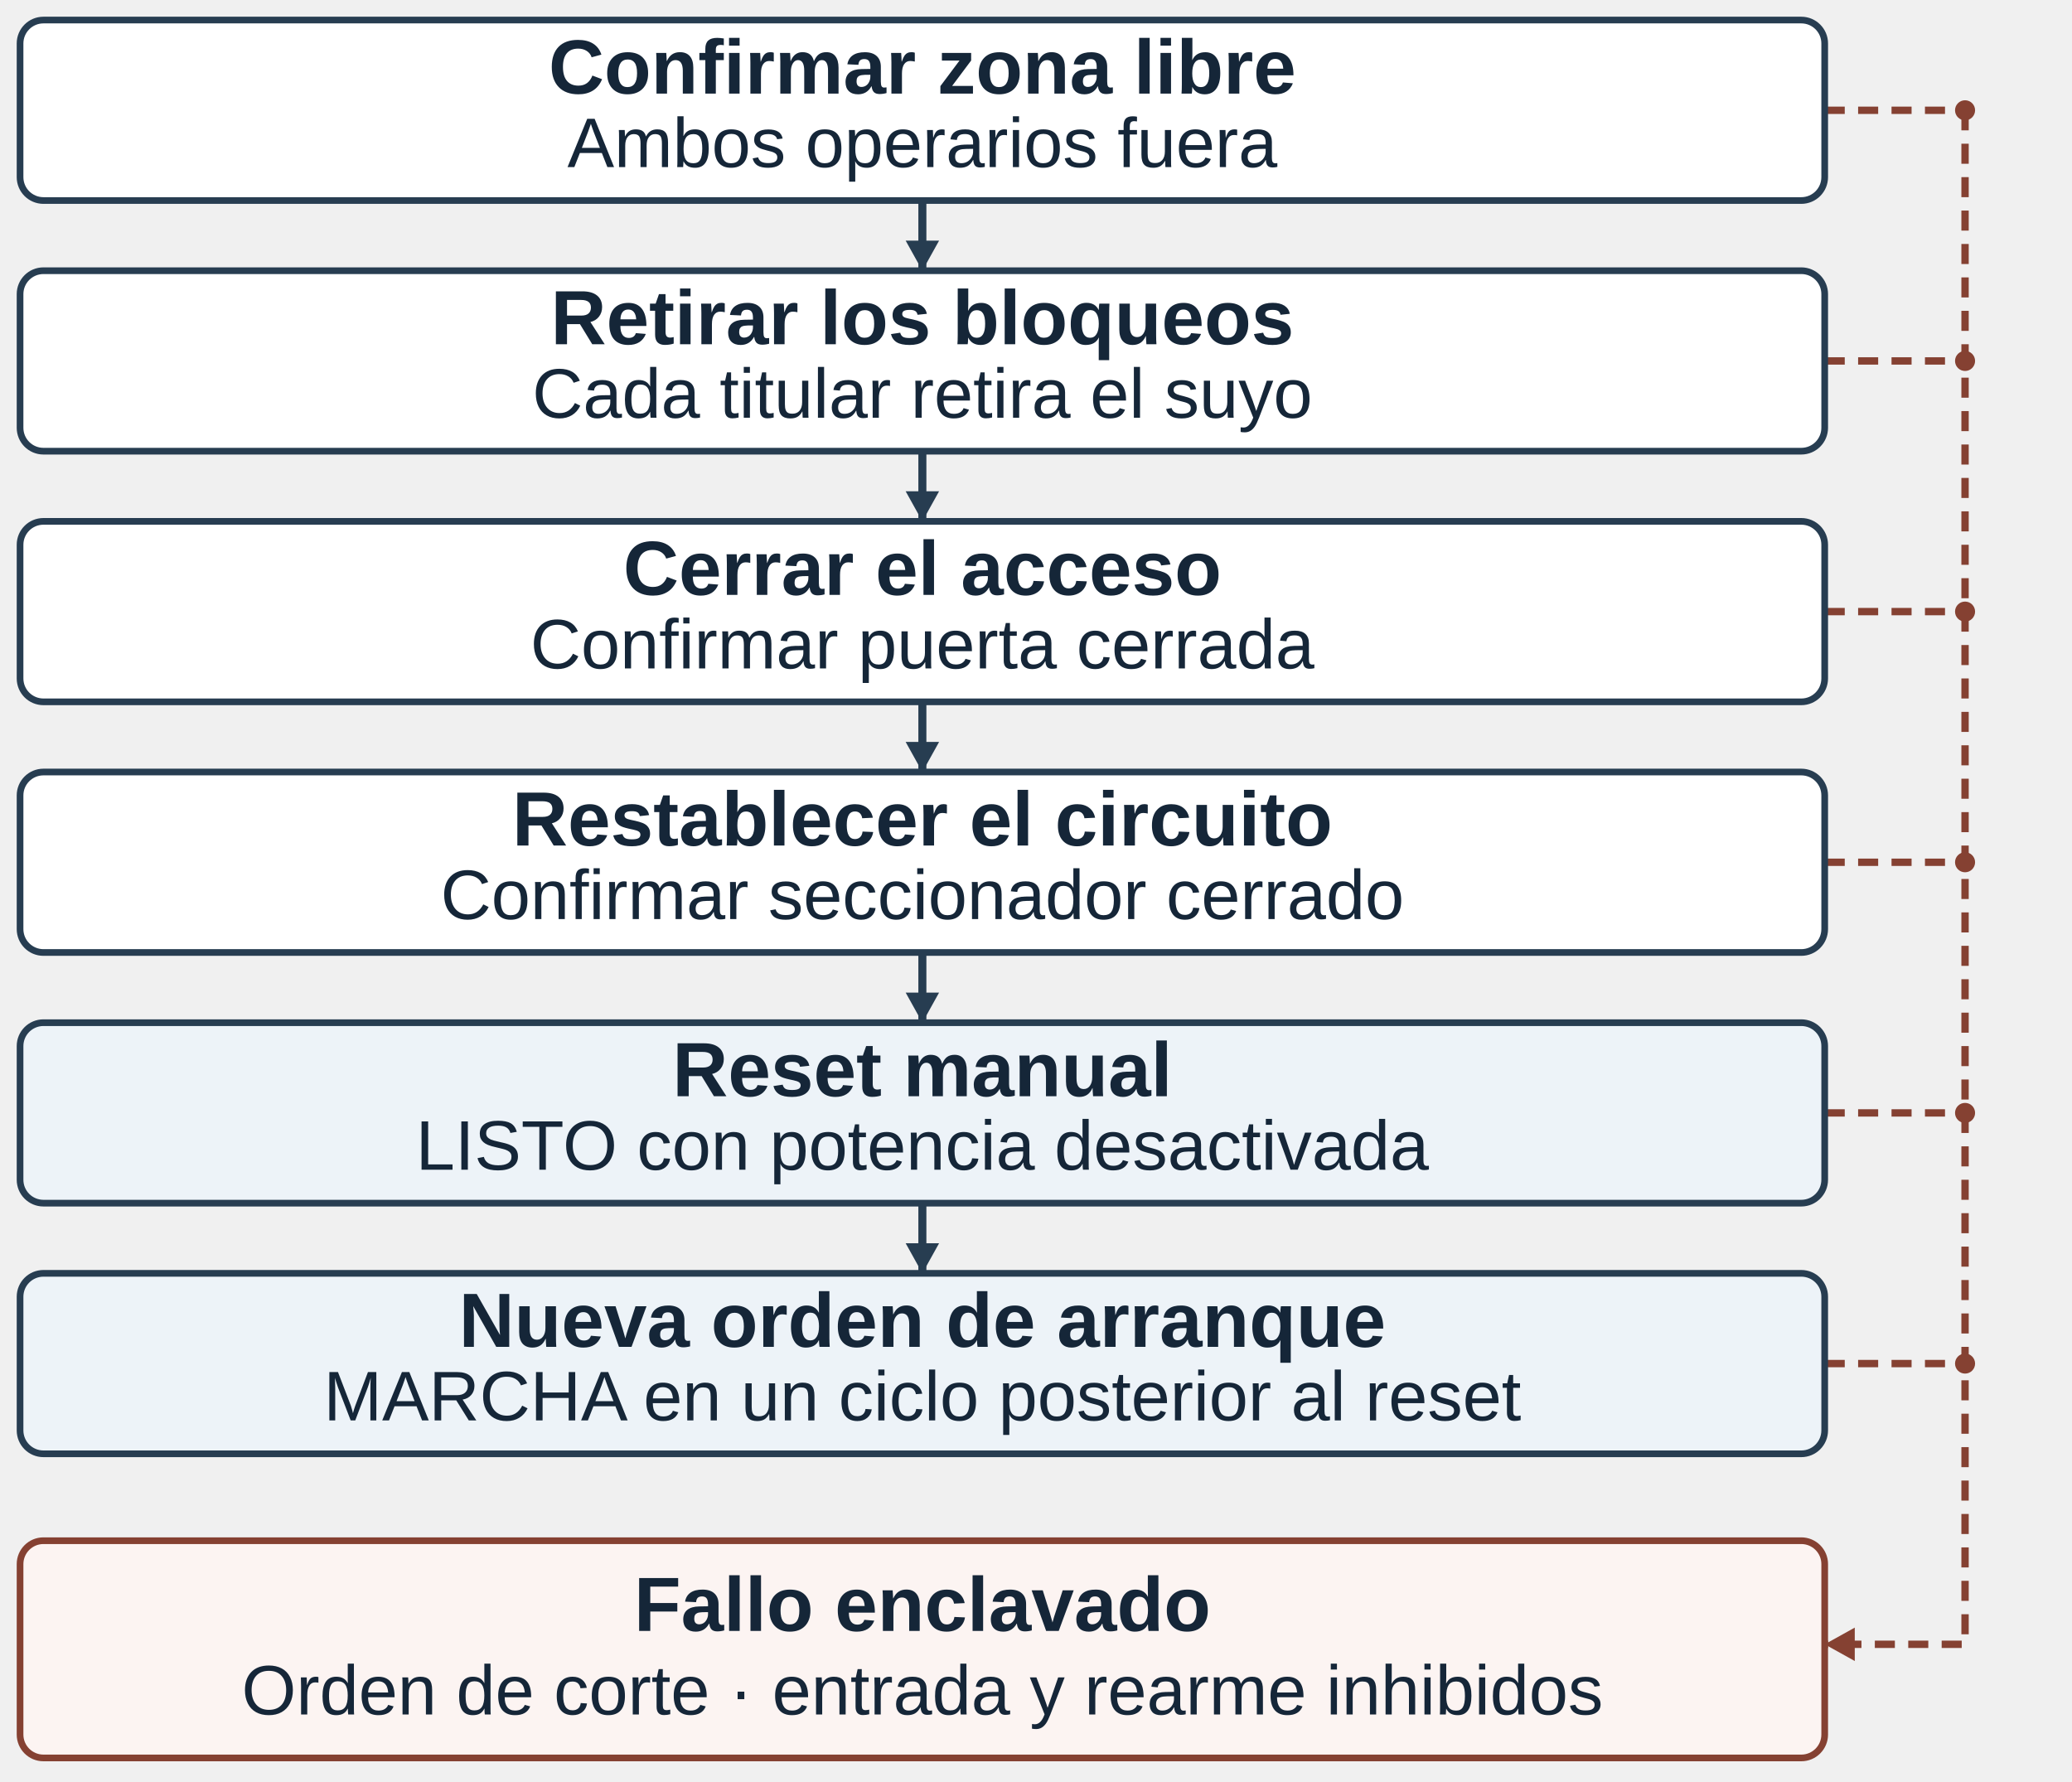
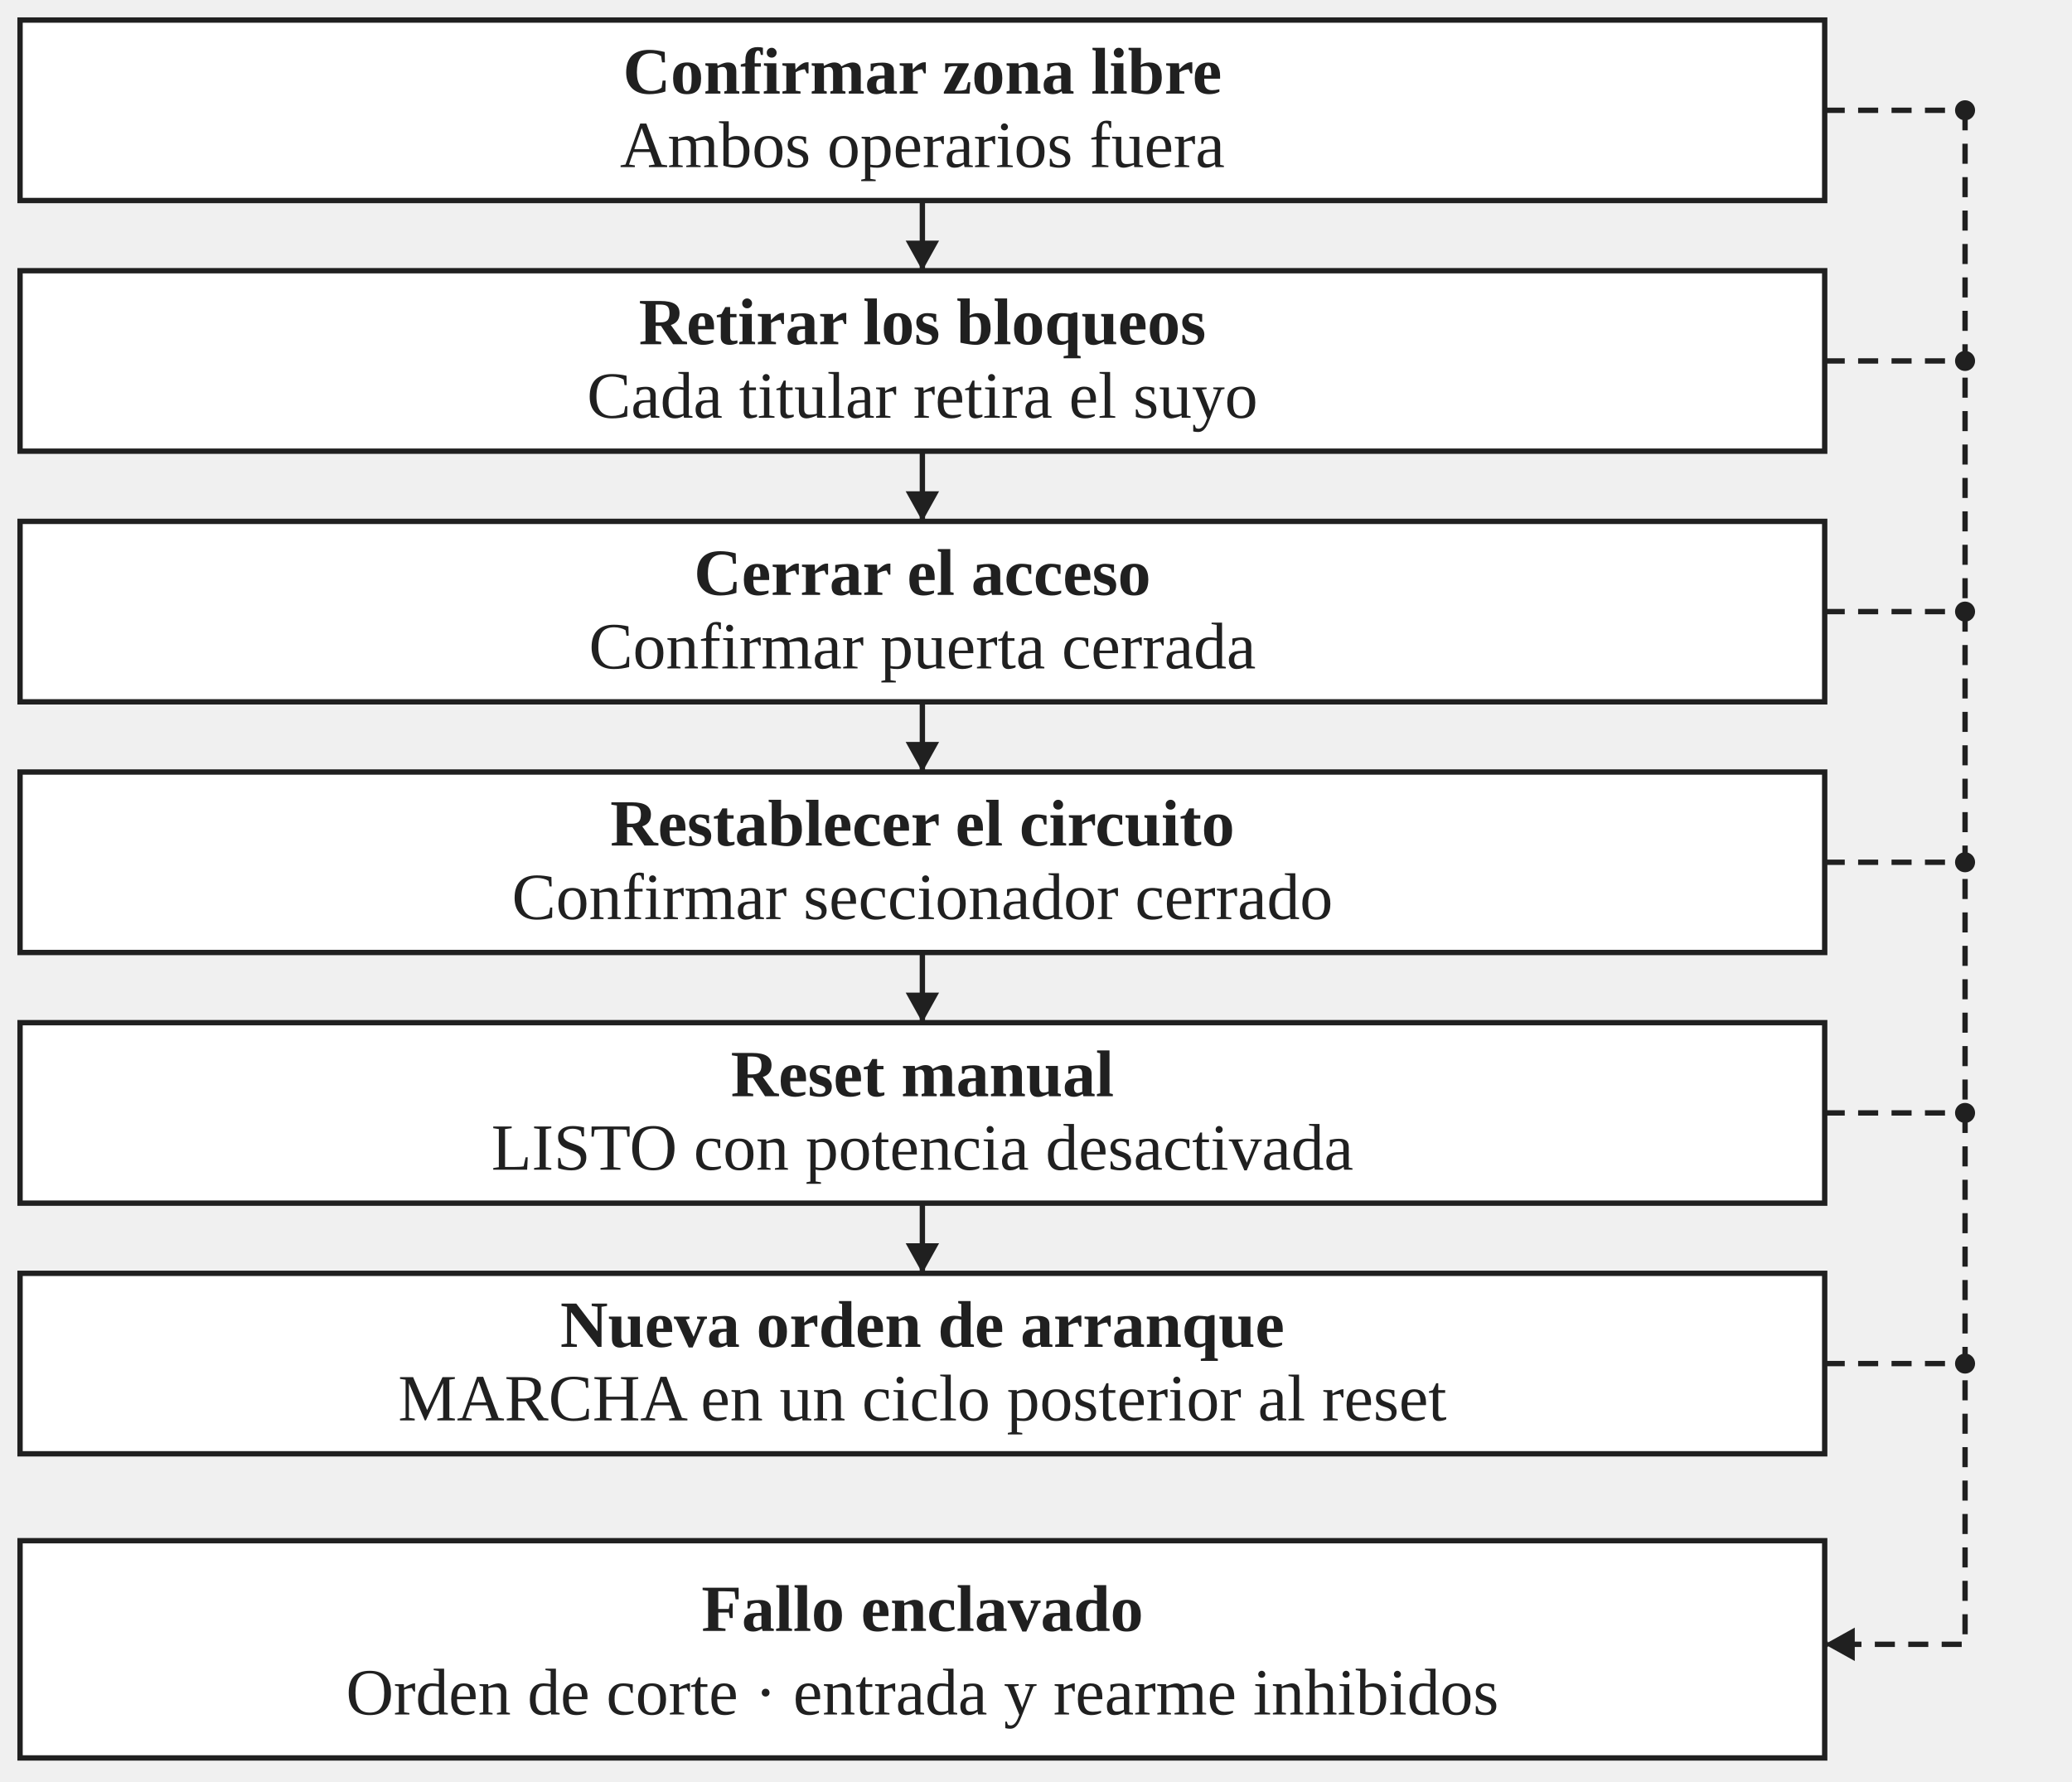
<svg xmlns="http://www.w3.org/2000/svg" width="620" height="533" viewBox="0 0 620 533" role="img" aria-labelledby="titulo descripcion">
  <defs>
    <marker id="flecha" markerWidth="11" markerHeight="11" refX="9" refY="5.5" orient="auto" markerUnits="userSpaceOnUse">
-       <path d="M0 0.5L9 5.5L0 10.5Z" fill="#273d51" />
+       <path d="M0 0.5L9 5.5L0 10.5Z" fill="#202020" />
    </marker>
    <marker id="flecha-fallo" markerWidth="11" markerHeight="11" refX="9" refY="5.5" orient="auto" markerUnits="userSpaceOnUse">
-       <path d="M0 0.5L9 5.5L0 10.5Z" fill="#854132" />
+       <path d="M0 0.5L9 5.5L0 10.5Z" fill="#202020" />
    </marker>
    <style>
-       text { font-family:"Liberation Sans",sans-serif; fill:#152638; text-anchor:middle; }
-       .titulo { font-size:23px; font-weight:700; }
-       .detalle { font-size:21px; }
-       .etapa { fill:#fff; stroke:#273d51; stroke-width:2; }
-       .estado { fill:#edf3f8; }
-       .flujo { fill:none; stroke:#273d51; stroke-width:2.4; marker-end:url(#flecha); }
-       .desvio { fill:none; stroke:#854132; stroke-width:2.2; stroke-dasharray:6 4; }
-       .fallo { fill:#fcf4f2; stroke:#854132; stroke-width:2; }
+       text { font-family:"Times New Roman","Nimbus Roman",serif; fill:#202020; text-anchor:middle; }
+       .titulo { font-size:19.75px; font-weight:700; }
+       .detalle { font-size:19.75px; }
+       .etapa { fill:#fff; stroke:#202020; stroke-width:1.6; }
+       .estado { fill:#fff; }
+       .flujo { fill:none; stroke:#202020; stroke-width:1.6; marker-end:url(#flecha); }
+       .desvio { fill:none; stroke:#202020; stroke-width:1.6; stroke-dasharray:6 4; }
+       .fallo { fill:#fff; stroke:#202020; stroke-width:1.6; }
    </style>
  </defs>
  <g class="flujo">
    <path d="M276 60V81" />
    <path d="M276 135V156" />
    <path d="M276 210V231" />
    <path d="M276 285V306" />
    <path d="M276 360V381" />
  </g>
  <path class="desvio" d="M546 33H588 M546 108H588 M546 183H588 M546 258H588 M546 333H588 M546 408H588" />
  <path class="desvio" d="M588 33V492H546" marker-end="url(#flecha-fallo)" />
-   <g fill="#854132">
+   <g fill="#202020">
    <circle cx="588" cy="33" r="3" />
    <circle cx="588" cy="108" r="3" />
    <circle cx="588" cy="183" r="3" />
    <circle cx="588" cy="258" r="3" />
    <circle cx="588" cy="333" r="3" />
    <circle cx="588" cy="408" r="3" />
  </g>
  <g class="etapa">
-     <rect x="6" y="6" width="540" height="54" rx="7" />
-     <rect x="6" y="81" width="540" height="54" rx="7" />
-     <rect x="6" y="156" width="540" height="54" rx="7" />
-     <rect x="6" y="231" width="540" height="54" rx="7" />
-     <rect class="estado" x="6" y="306" width="540" height="54" rx="7" />
-     <rect class="estado" x="6" y="381" width="540" height="54" rx="7" />
+     <rect x="6" y="6" width="540" height="54" />
+     <rect x="6" y="81" width="540" height="54" />
+     <rect x="6" y="156" width="540" height="54" />
+     <rect x="6" y="231" width="540" height="54" />
+     <rect class="estado" x="6" y="306" width="540" height="54" />
+     <rect class="estado" x="6" y="381" width="540" height="54" />
  </g>
-   <rect class="fallo" x="6" y="461" width="540" height="65" rx="7" />
+   <rect class="fallo" x="6" y="461" width="540" height="65" />
  <g class="titulo">
    <text x="276" y="28">Confirmar zona libre</text>
    <text x="276" y="103">Retirar los bloqueos</text>
    <text x="276" y="178">Cerrar el acceso</text>
    <text x="276" y="253">Restablecer el circuito</text>
    <text x="276" y="328">Reset manual</text>
    <text x="276" y="403">Nueva orden de arranque</text>
    <text x="276" y="488">Fallo enclavado</text>
  </g>
  <g class="detalle">
    <text x="276" y="50">Ambos operarios fuera</text>
    <text x="276" y="125">Cada titular retira el suyo</text>
    <text x="276" y="200">Confirmar puerta cerrada</text>
    <text x="276" y="275">Confirmar seccionador cerrado</text>
    <text x="276" y="350">LISTO con potencia desactivada</text>
    <text x="276" y="425">MARCHA en un ciclo posterior al reset</text>
    <text x="276" y="513">Orden de corte · entrada y rearme inhibidos</text>
  </g>
</svg>
